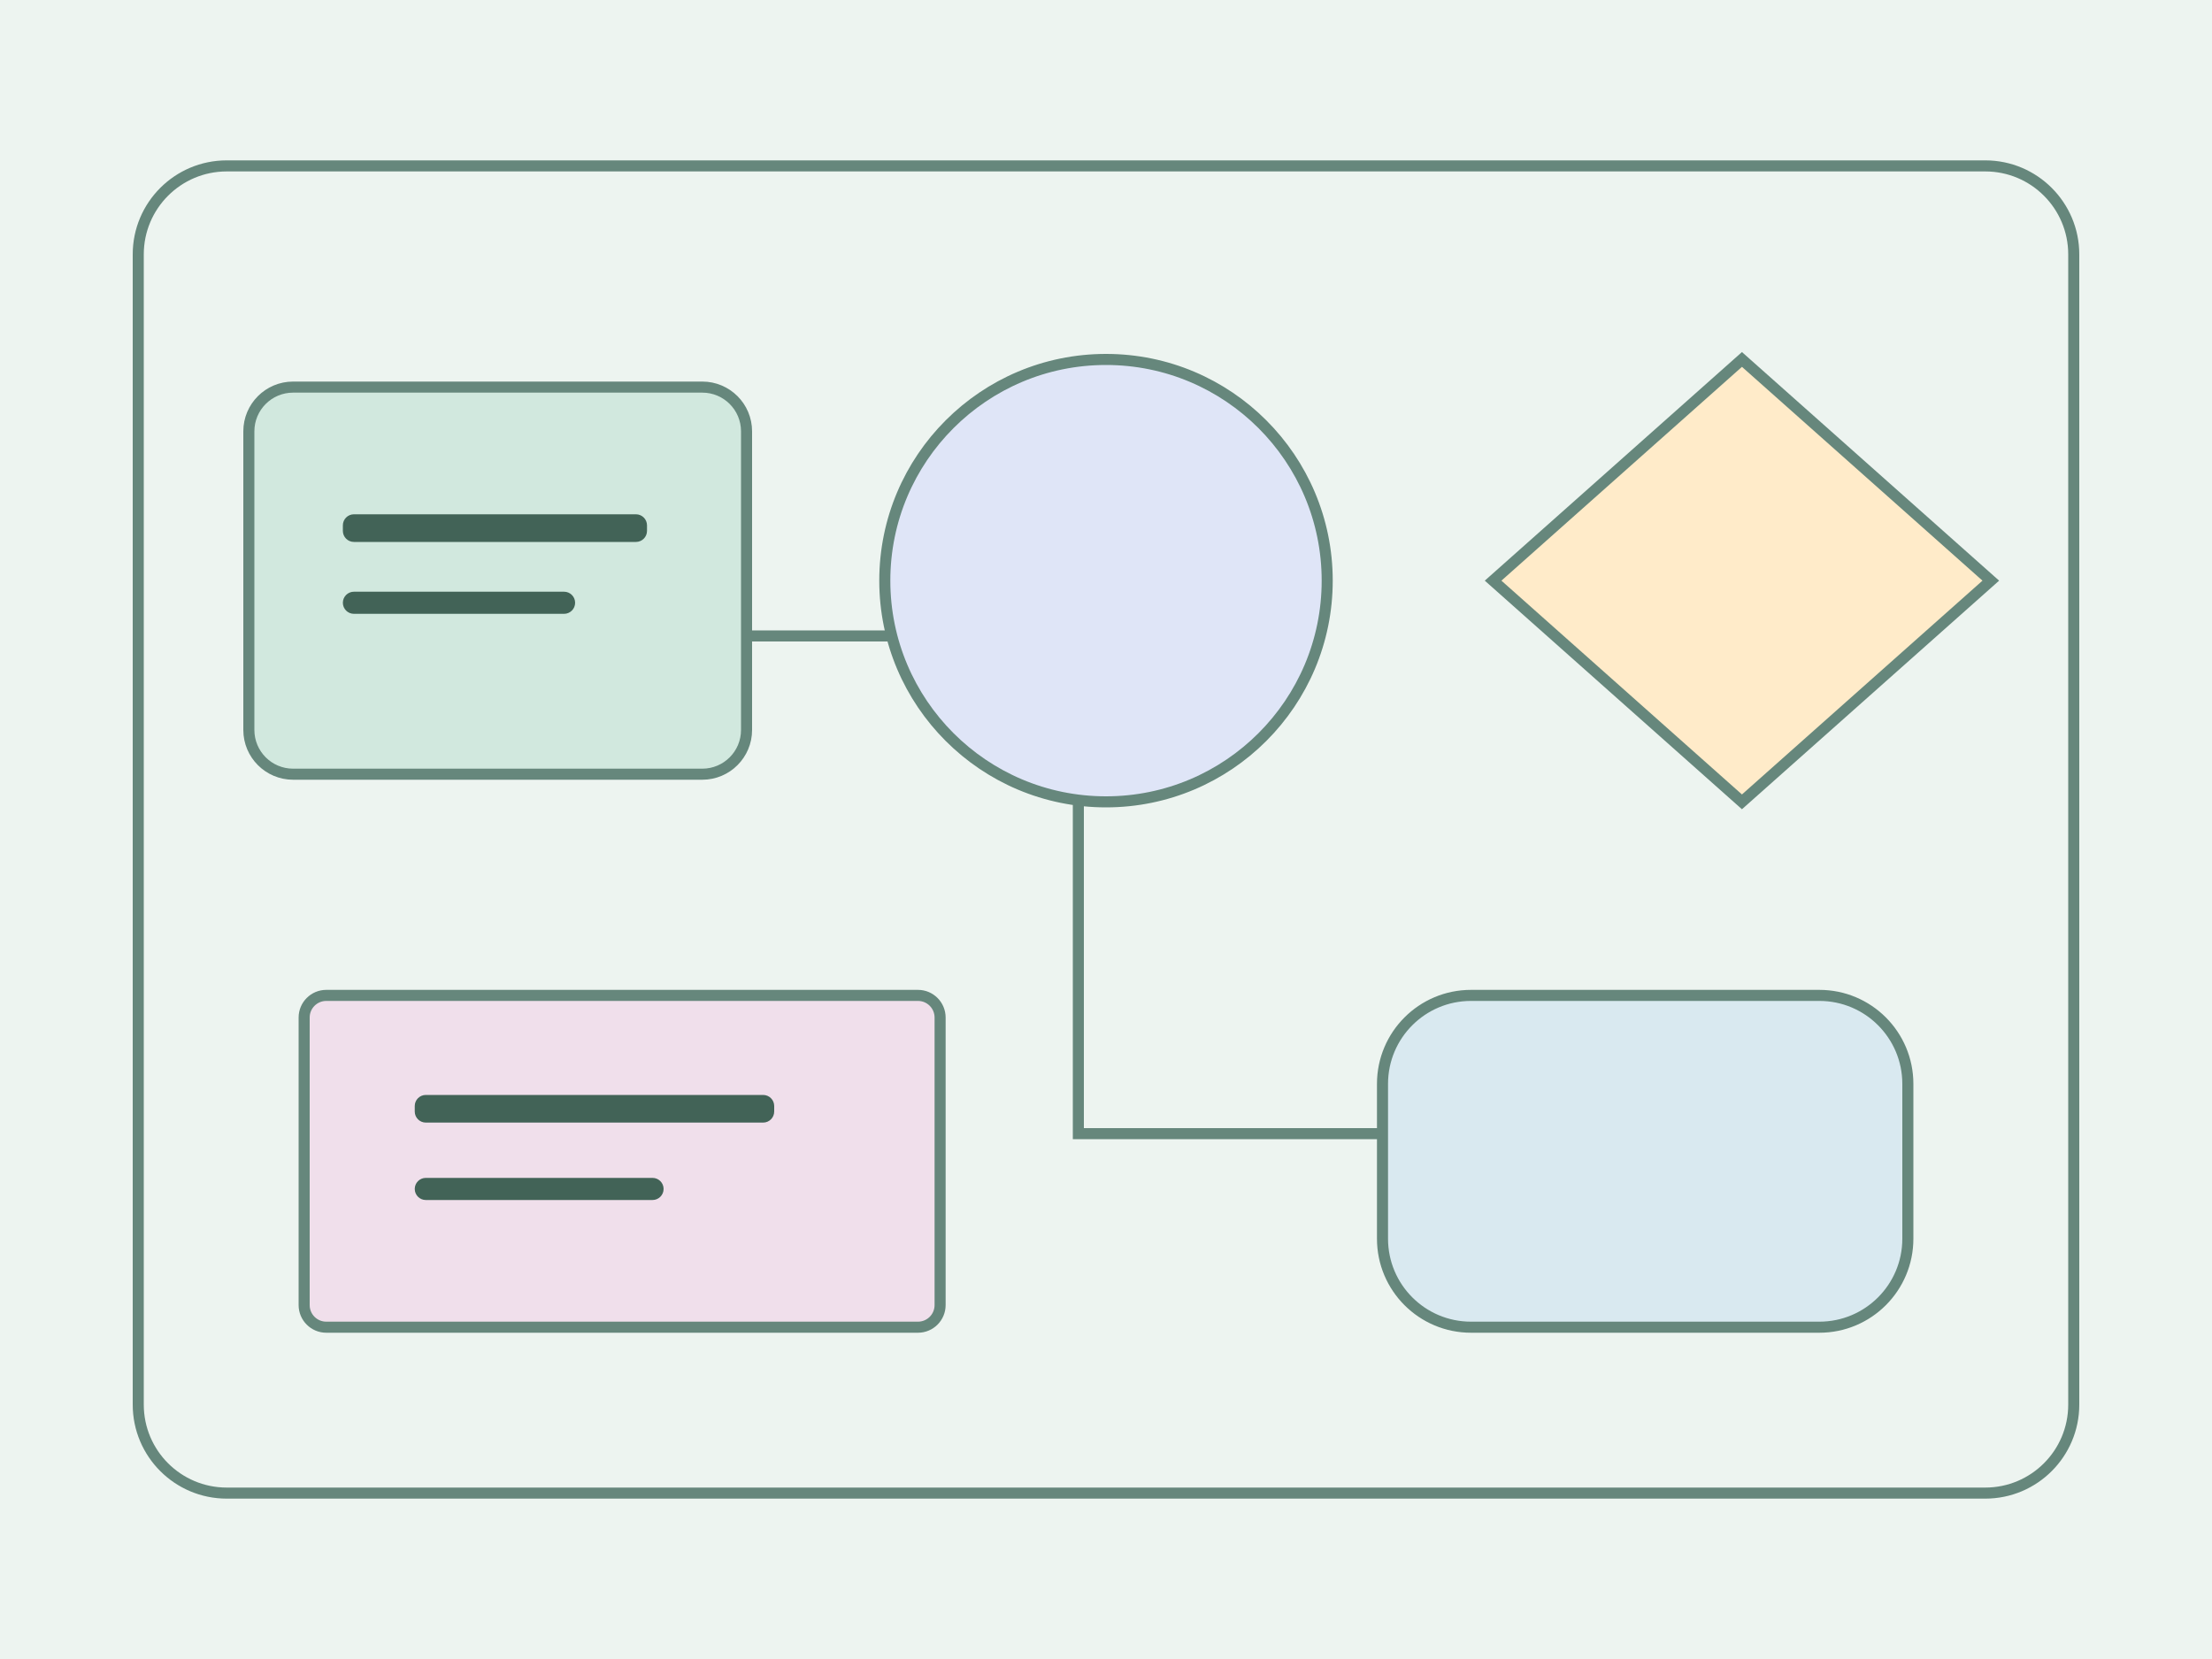
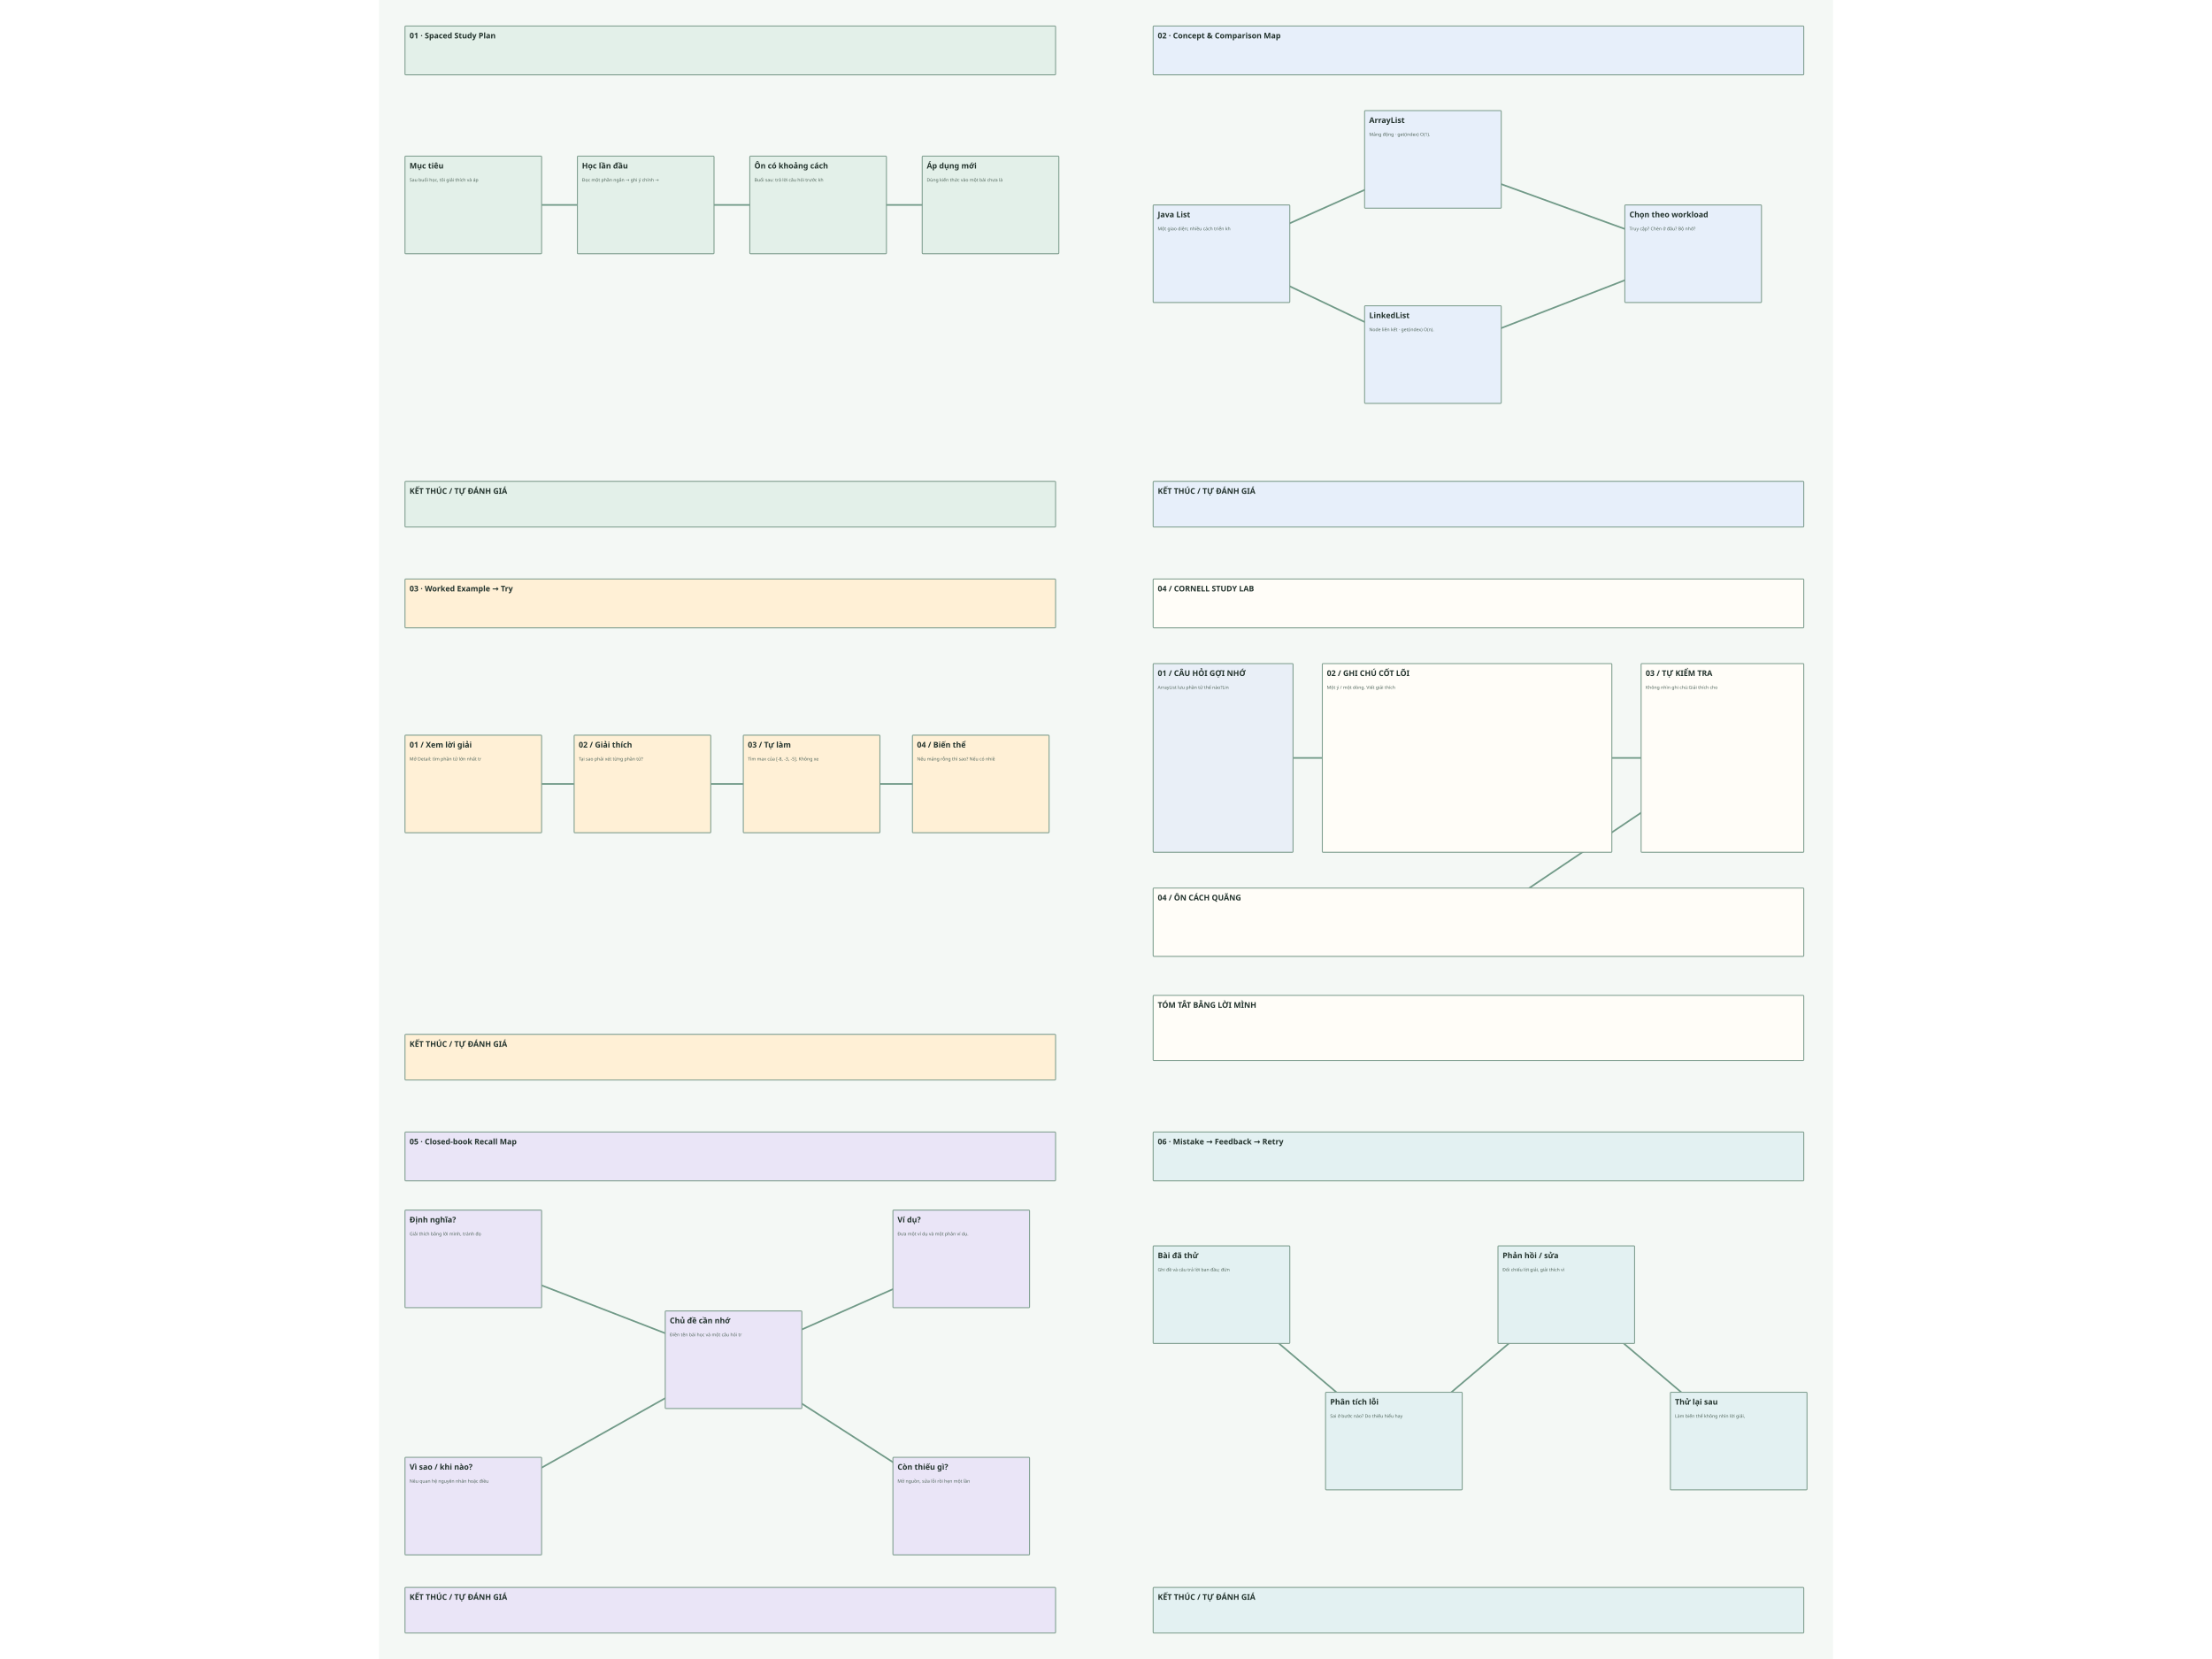
- <svg xmlns="http://www.w3.org/2000/svg" width="400" height="300" viewBox="0 0 400 300">
-   <rect width="400" height="300" fill="#edf4f0" />
-   <g stroke="#66877c" stroke-width="2">
-     <rect x="25" y="30" width="350" height="240" rx="16" fill="none" />
-     <path d="M80 115H195V205H315" fill="none" />
-     <rect x="45" y="70" width="90" height="70" rx="8" fill="#d1e8de" />
-     <circle cx="200" cy="105" r="40" fill="#dfe5f7" />
-     <path d="M315 65L360 105 315 145 270 105Z" fill="#ffebc9" />
-     <rect x="55" y="180" width="115" height="60" rx="4" fill="#f0dfeb" />
-     <rect x="250" y="180" width="95" height="60" rx="16" fill="#d9e9f0" />
-   </g>
-   <g fill="#426357">
-     <rect x="62" y="93" width="55" height="5" rx="2" />
-     <rect x="62" y="107" width="42" height="4" rx="2" />
-     <rect x="75" y="198" width="65" height="5" rx="2" />
-     <rect x="75" y="213" width="45" height="4" rx="2" />
-   </g>
+ <svg xmlns="http://www.w3.org/2000/svg" width="400" height="300" viewBox="20 40 4470 5100">
+   <rect x="20" y="40" width="4470" height="5100" fill="#f4f8f5" />
+   <path d="M2615,2370 L3365,2370" fill="none" stroke="#719a88" stroke-width="5" />
+   <path d="M3365,2370 L4150,2370" fill="none" stroke="#719a88" stroke-width="5" />
+   <path d="M4150,2370 L3400,2875" fill="none" stroke="#719a88" stroke-width="5" />
+   <path d="M310,670 L840,670" fill="none" stroke="#719a88" stroke-width="5" />
+   <path d="M840,670 L1370,670" fill="none" stroke="#719a88" stroke-width="5" />
+   <path d="M1370,670 L1900,670" fill="none" stroke="#719a88" stroke-width="5" />
+   <path d="M2610,820 L3260,530" fill="none" stroke="#719a88" stroke-width="5" />
+   <path d="M2610,820 L3260,1130" fill="none" stroke="#719a88" stroke-width="5" />
+   <path d="M3260,530 L4060,820" fill="none" stroke="#719a88" stroke-width="5" />
+   <path d="M3260,1130 L4060,820" fill="none" stroke="#719a88" stroke-width="5" />
+   <path d="M310,2450 L830,2450" fill="none" stroke="#719a88" stroke-width="5" />
+   <path d="M830,2450 L1350,2450" fill="none" stroke="#719a88" stroke-width="5" />
+   <path d="M1350,2450 L1870,2450" fill="none" stroke="#719a88" stroke-width="5" />
+   <path d="M1110,4220 L310,3910" fill="none" stroke="#719a88" stroke-width="5" />
+   <path d="M1110,4220 L1810,3910" fill="none" stroke="#719a88" stroke-width="5" />
+   <path d="M1110,4220 L310,4670" fill="none" stroke="#719a88" stroke-width="5" />
+   <path d="M1110,4220 L1810,4670" fill="none" stroke="#719a88" stroke-width="5" />
+   <path d="M2610,4020 L3140,4470" fill="none" stroke="#719a88" stroke-width="5" />
+   <path d="M3140,4470 L3670,4020" fill="none" stroke="#719a88" stroke-width="5" />
+   <path d="M3670,4020 L4200,4470" fill="none" stroke="#719a88" stroke-width="5" />
+   <rect x="100" y="120" width="2000" height="150" rx="2" fill="#e3f0e9" stroke="#809f90" stroke-width="3" />
+   <text x="114" y="158" fill="#23332d" font-family="sans-serif" font-size="24" font-weight="600">01 · Spaced Study Plan</text>
+   <rect x="100" y="520" width="420" height="300" rx="2" fill="#e3f0e9" stroke="#809f90" stroke-width="3" />
+   <text x="114" y="558" fill="#23332d" font-family="sans-serif" font-size="24" font-weight="600">Mục tiêu</text>
+   <text x="114" y="598" fill="#52675d" font-family="sans-serif" font-size="14">Sau buổi học, tôi giải thích và áp</text>
+   <rect x="630" y="520" width="420" height="300" rx="2" fill="#e3f0e9" stroke="#809f90" stroke-width="3" />
+   <text x="644" y="558" fill="#23332d" font-family="sans-serif" font-size="24" font-weight="600">Học lần đầu</text>
+   <text x="644" y="598" fill="#52675d" font-family="sans-serif" font-size="14">Đọc một phần ngắn → ghi ý chính → </text>
+   <rect x="1160" y="520" width="420" height="300" rx="2" fill="#e3f0e9" stroke="#809f90" stroke-width="3" />
+   <text x="1174" y="558" fill="#23332d" font-family="sans-serif" font-size="24" font-weight="600">Ôn có khoảng cách</text>
+   <text x="1174" y="598" fill="#52675d" font-family="sans-serif" font-size="14">Buổi sau: trả lời câu hỏi trước kh</text>
+   <rect x="1690" y="520" width="420" height="300" rx="2" fill="#e3f0e9" stroke="#809f90" stroke-width="3" />
+   <text x="1704" y="558" fill="#23332d" font-family="sans-serif" font-size="24" font-weight="600">Áp dụng mới</text>
+   <text x="1704" y="598" fill="#52675d" font-family="sans-serif" font-size="14">Dùng kiến thức vào một bài chưa là</text>
+   <rect x="100" y="1520" width="2000" height="140" rx="2" fill="#e3f0e9" stroke="#809f90" stroke-width="3" />
+   <text x="114" y="1558" fill="#23332d" font-family="sans-serif" font-size="24" font-weight="600">KẾT THÚC / TỰ ĐÁNH GIÁ</text>
+   <rect x="2400" y="120" width="2000" height="150" rx="2" fill="#e7effa" stroke="#809f90" stroke-width="3" />
+   <text x="2414" y="158" fill="#23332d" font-family="sans-serif" font-size="24" font-weight="600">02 · Concept &amp; Comparison Map</text>
+   <rect x="2400" y="670" width="420" height="300" rx="2" fill="#e7effa" stroke="#809f90" stroke-width="3" />
+   <text x="2414" y="708" fill="#23332d" font-family="sans-serif" font-size="24" font-weight="600">Java List</text>
+   <text x="2414" y="748" fill="#52675d" font-family="sans-serif" font-size="14">Một giao diện; nhiều cách triển kh</text>
+   <rect x="3050" y="380" width="420" height="300" rx="2" fill="#e7effa" stroke="#809f90" stroke-width="3" />
+   <text x="3064" y="418" fill="#23332d" font-family="sans-serif" font-size="24" font-weight="600">ArrayList</text>
+   <text x="3064" y="458" fill="#52675d" font-family="sans-serif" font-size="14">Mảng động · get(index) O(1).</text>
+   <rect x="3050" y="980" width="420" height="300" rx="2" fill="#e7effa" stroke="#809f90" stroke-width="3" />
+   <text x="3064" y="1018" fill="#23332d" font-family="sans-serif" font-size="24" font-weight="600">LinkedList</text>
+   <text x="3064" y="1058" fill="#52675d" font-family="sans-serif" font-size="14">Node liên kết · get(index) O(n).</text>
+   <rect x="3850" y="670" width="420" height="300" rx="2" fill="#e7effa" stroke="#809f90" stroke-width="3" />
+   <text x="3864" y="708" fill="#23332d" font-family="sans-serif" font-size="24" font-weight="600">Chọn theo workload</text>
+   <text x="3864" y="748" fill="#52675d" font-family="sans-serif" font-size="14">Truy cập? Chèn ở đâu? Bộ nhớ?</text>
+   <rect x="2400" y="1520" width="2000" height="140" rx="2" fill="#e7effa" stroke="#809f90" stroke-width="3" />
+   <text x="2414" y="1558" fill="#23332d" font-family="sans-serif" font-size="24" font-weight="600">KẾT THÚC / TỰ ĐÁNH GIÁ</text>
+   <rect x="100" y="1820" width="2000" height="150" rx="2" fill="#fff0d6" stroke="#809f90" stroke-width="3" />
+   <text x="114" y="1858" fill="#23332d" font-family="sans-serif" font-size="24" font-weight="600">03 · Worked Example → Try</text>
+   <rect x="100" y="2300" width="420" height="300" rx="2" fill="#fff0d6" stroke="#809f90" stroke-width="3" />
+   <text x="114" y="2338" fill="#23332d" font-family="sans-serif" font-size="24" font-weight="600">01 / Xem lời giải</text>
+   <text x="114" y="2378" fill="#52675d" font-family="sans-serif" font-size="14">Mở Detail: tìm phần tử lớn nhất tr</text>
+   <rect x="620" y="2300" width="420" height="300" rx="2" fill="#fff0d6" stroke="#809f90" stroke-width="3" />
+   <text x="634" y="2338" fill="#23332d" font-family="sans-serif" font-size="24" font-weight="600">02 / Giải thích</text>
+   <text x="634" y="2378" fill="#52675d" font-family="sans-serif" font-size="14">Tại sao phải xét từng phần tử?</text>
+   <rect x="1140" y="2300" width="420" height="300" rx="2" fill="#fff0d6" stroke="#809f90" stroke-width="3" />
+   <text x="1154" y="2338" fill="#23332d" font-family="sans-serif" font-size="24" font-weight="600">03 / Tự làm</text>
+   <text x="1154" y="2378" fill="#52675d" font-family="sans-serif" font-size="14">Tìm max của [-8, -3, -5]. Không xe</text>
+   <rect x="1660" y="2300" width="420" height="300" rx="2" fill="#fff0d6" stroke="#809f90" stroke-width="3" />
+   <text x="1674" y="2338" fill="#23332d" font-family="sans-serif" font-size="24" font-weight="600">04 / Biến thể</text>
+   <text x="1674" y="2378" fill="#52675d" font-family="sans-serif" font-size="14">Nếu mảng rỗng thì sao? Nếu có nhiề</text>
+   <rect x="100" y="3220" width="2000" height="140" rx="2" fill="#fff0d6" stroke="#809f90" stroke-width="3" />
+   <text x="114" y="3258" fill="#23332d" font-family="sans-serif" font-size="24" font-weight="600">KẾT THÚC / TỰ ĐÁNH GIÁ</text>
+   <rect x="2400" y="1820" width="2000" height="150" rx="2" fill="#fffdf8" stroke="#809f90" stroke-width="3" />
+   <text x="2414" y="1858" fill="#23332d" font-family="sans-serif" font-size="24" font-weight="600">04 / CORNELL STUDY LAB</text>
+   <rect x="2400" y="2080" width="430" height="580" rx="2" fill="#e9eff7" stroke="#809f90" stroke-width="3" />
+   <text x="2414" y="2118" fill="#23332d" font-family="sans-serif" font-size="24" font-weight="600">01 / CÂU HỎI GỢI NHỚ</text>
+   <text x="2414" y="2158" fill="#52675d" font-family="sans-serif" font-size="14">ArrayList lưu phần tử thế nào?
+ Lin</text>
+   <rect x="2920" y="2080" width="890" height="580" rx="2" fill="#fffdf8" stroke="#809f90" stroke-width="3" />
+   <text x="2934" y="2118" fill="#23332d" font-family="sans-serif" font-size="24" font-weight="600">02 / GHI CHÚ CỐT LÕI</text>
+   <text x="2934" y="2158" fill="#52675d" font-family="sans-serif" font-size="14">Một ý / một dòng. Viết giải thích </text>
+   <rect x="3900" y="2080" width="500" height="580" rx="2" fill="#fffdf8" stroke="#809f90" stroke-width="3" />
+   <text x="3914" y="2118" fill="#23332d" font-family="sans-serif" font-size="24" font-weight="600">03 / TỰ KIỂM TRA</text>
+   <text x="3914" y="2158" fill="#52675d" font-family="sans-serif" font-size="14">Không nhìn ghi chú:
+ Giải thích cho</text>
+   <rect x="2400" y="2770" width="2000" height="210" rx="2" fill="#fffdf8" stroke="#809f90" stroke-width="3" />
+   <text x="2414" y="2808" fill="#23332d" font-family="sans-serif" font-size="24" font-weight="600">04 / ÔN CÁCH QUÃNG</text>
+   <rect x="2400" y="3100" width="2000" height="200" rx="2" fill="#fffdf8" stroke="#809f90" stroke-width="3" />
+   <text x="2414" y="3138" fill="#23332d" font-family="sans-serif" font-size="24" font-weight="600">TÓM TẮT BẰNG LỜI MÌNH</text>
+   <rect x="100" y="3520" width="2000" height="150" rx="2" fill="#eae5f7" stroke="#809f90" stroke-width="3" />
+   <text x="114" y="3558" fill="#23332d" font-family="sans-serif" font-size="24" font-weight="600">05 · Closed-book Recall Map</text>
+   <rect x="900" y="4070" width="420" height="300" rx="2" fill="#eae5f7" stroke="#809f90" stroke-width="3" />
+   <text x="914" y="4108" fill="#23332d" font-family="sans-serif" font-size="24" font-weight="600">Chủ đề cần nhớ</text>
+   <text x="914" y="4148" fill="#52675d" font-family="sans-serif" font-size="14">Điền tên bài học và một câu hỏi tr</text>
+   <rect x="100" y="3760" width="420" height="300" rx="2" fill="#eae5f7" stroke="#809f90" stroke-width="3" />
+   <text x="114" y="3798" fill="#23332d" font-family="sans-serif" font-size="24" font-weight="600">Định nghĩa?</text>
+   <text x="114" y="3838" fill="#52675d" font-family="sans-serif" font-size="14">Giải thích bằng lời mình, tránh đọ</text>
+   <rect x="1600" y="3760" width="420" height="300" rx="2" fill="#eae5f7" stroke="#809f90" stroke-width="3" />
+   <text x="1614" y="3798" fill="#23332d" font-family="sans-serif" font-size="24" font-weight="600">Ví dụ?</text>
+   <text x="1614" y="3838" fill="#52675d" font-family="sans-serif" font-size="14">Đưa một ví dụ và một phản ví dụ.</text>
+   <rect x="100" y="4520" width="420" height="300" rx="2" fill="#eae5f7" stroke="#809f90" stroke-width="3" />
+   <text x="114" y="4558" fill="#23332d" font-family="sans-serif" font-size="24" font-weight="600">Vì sao / khi nào?</text>
+   <text x="114" y="4598" fill="#52675d" font-family="sans-serif" font-size="14">Nêu quan hệ nguyên nhân hoặc điều </text>
+   <rect x="1600" y="4520" width="420" height="300" rx="2" fill="#eae5f7" stroke="#809f90" stroke-width="3" />
+   <text x="1614" y="4558" fill="#23332d" font-family="sans-serif" font-size="24" font-weight="600">Còn thiếu gì?</text>
+   <text x="1614" y="4598" fill="#52675d" font-family="sans-serif" font-size="14">Mở nguồn, sửa lỗi rồi hẹn một lần </text>
+   <rect x="100" y="4920" width="2000" height="140" rx="2" fill="#eae5f7" stroke="#809f90" stroke-width="3" />
+   <text x="114" y="4958" fill="#23332d" font-family="sans-serif" font-size="24" font-weight="600">KẾT THÚC / TỰ ĐÁNH GIÁ</text>
+   <rect x="2400" y="3520" width="2000" height="150" rx="2" fill="#e3f1f2" stroke="#809f90" stroke-width="3" />
+   <text x="2414" y="3558" fill="#23332d" font-family="sans-serif" font-size="24" font-weight="600">06 · Mistake → Feedback → Retry</text>
+   <rect x="2400" y="3870" width="420" height="300" rx="2" fill="#e3f1f2" stroke="#809f90" stroke-width="3" />
+   <text x="2414" y="3908" fill="#23332d" font-family="sans-serif" font-size="24" font-weight="600">Bài đã thử</text>
+   <text x="2414" y="3948" fill="#52675d" font-family="sans-serif" font-size="14">Ghi đề và câu trả lời ban đầu; đừn</text>
+   <rect x="2930" y="4320" width="420" height="300" rx="2" fill="#e3f1f2" stroke="#809f90" stroke-width="3" />
+   <text x="2944" y="4358" fill="#23332d" font-family="sans-serif" font-size="24" font-weight="600">Phân tích lỗi</text>
+   <text x="2944" y="4398" fill="#52675d" font-family="sans-serif" font-size="14">Sai ở bước nào? Do thiếu hiểu hay </text>
+   <rect x="3460" y="3870" width="420" height="300" rx="2" fill="#e3f1f2" stroke="#809f90" stroke-width="3" />
+   <text x="3474" y="3908" fill="#23332d" font-family="sans-serif" font-size="24" font-weight="600">Phản hồi / sửa</text>
+   <text x="3474" y="3948" fill="#52675d" font-family="sans-serif" font-size="14">Đối chiếu lời giải, giải thích vì </text>
+   <rect x="3990" y="4320" width="420" height="300" rx="2" fill="#e3f1f2" stroke="#809f90" stroke-width="3" />
+   <text x="4004" y="4358" fill="#23332d" font-family="sans-serif" font-size="24" font-weight="600">Thử lại sau</text>
+   <text x="4004" y="4398" fill="#52675d" font-family="sans-serif" font-size="14">Làm biến thể không nhìn lời giải, </text>
+   <rect x="2400" y="4920" width="2000" height="140" rx="2" fill="#e3f1f2" stroke="#809f90" stroke-width="3" />
+   <text x="2414" y="4958" fill="#23332d" font-family="sans-serif" font-size="24" font-weight="600">KẾT THÚC / TỰ ĐÁNH GIÁ</text>
</svg>
